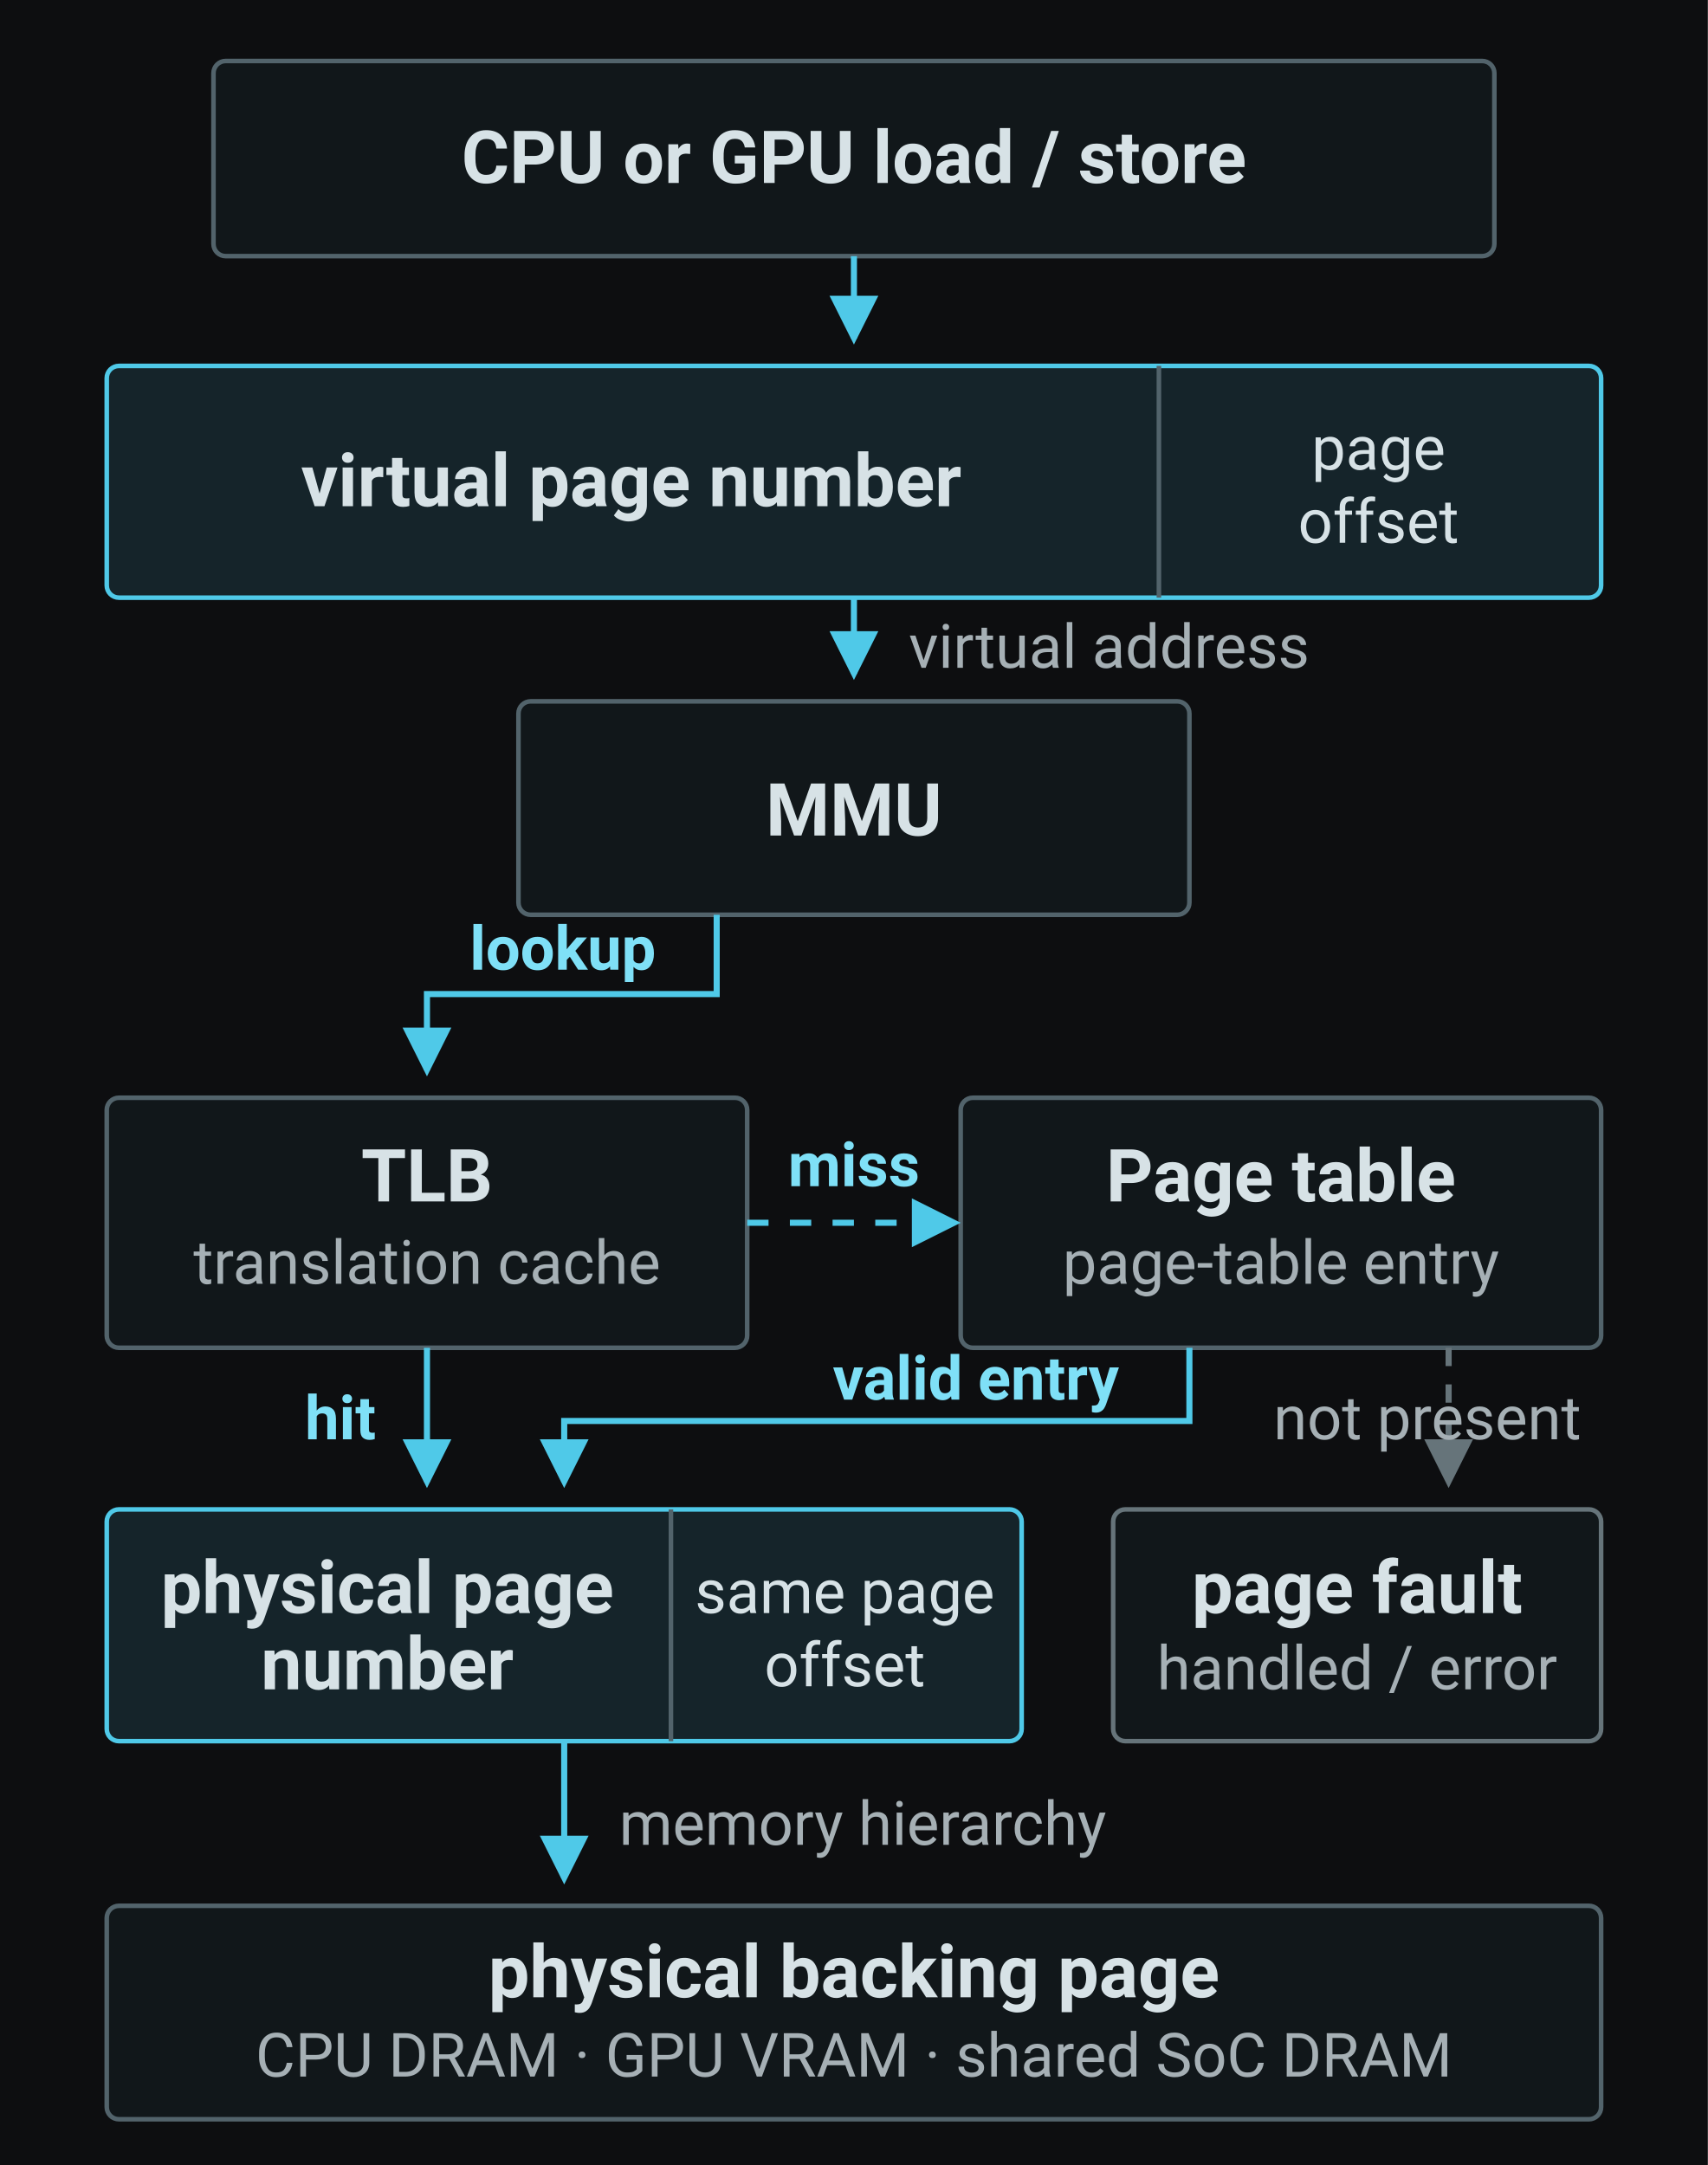
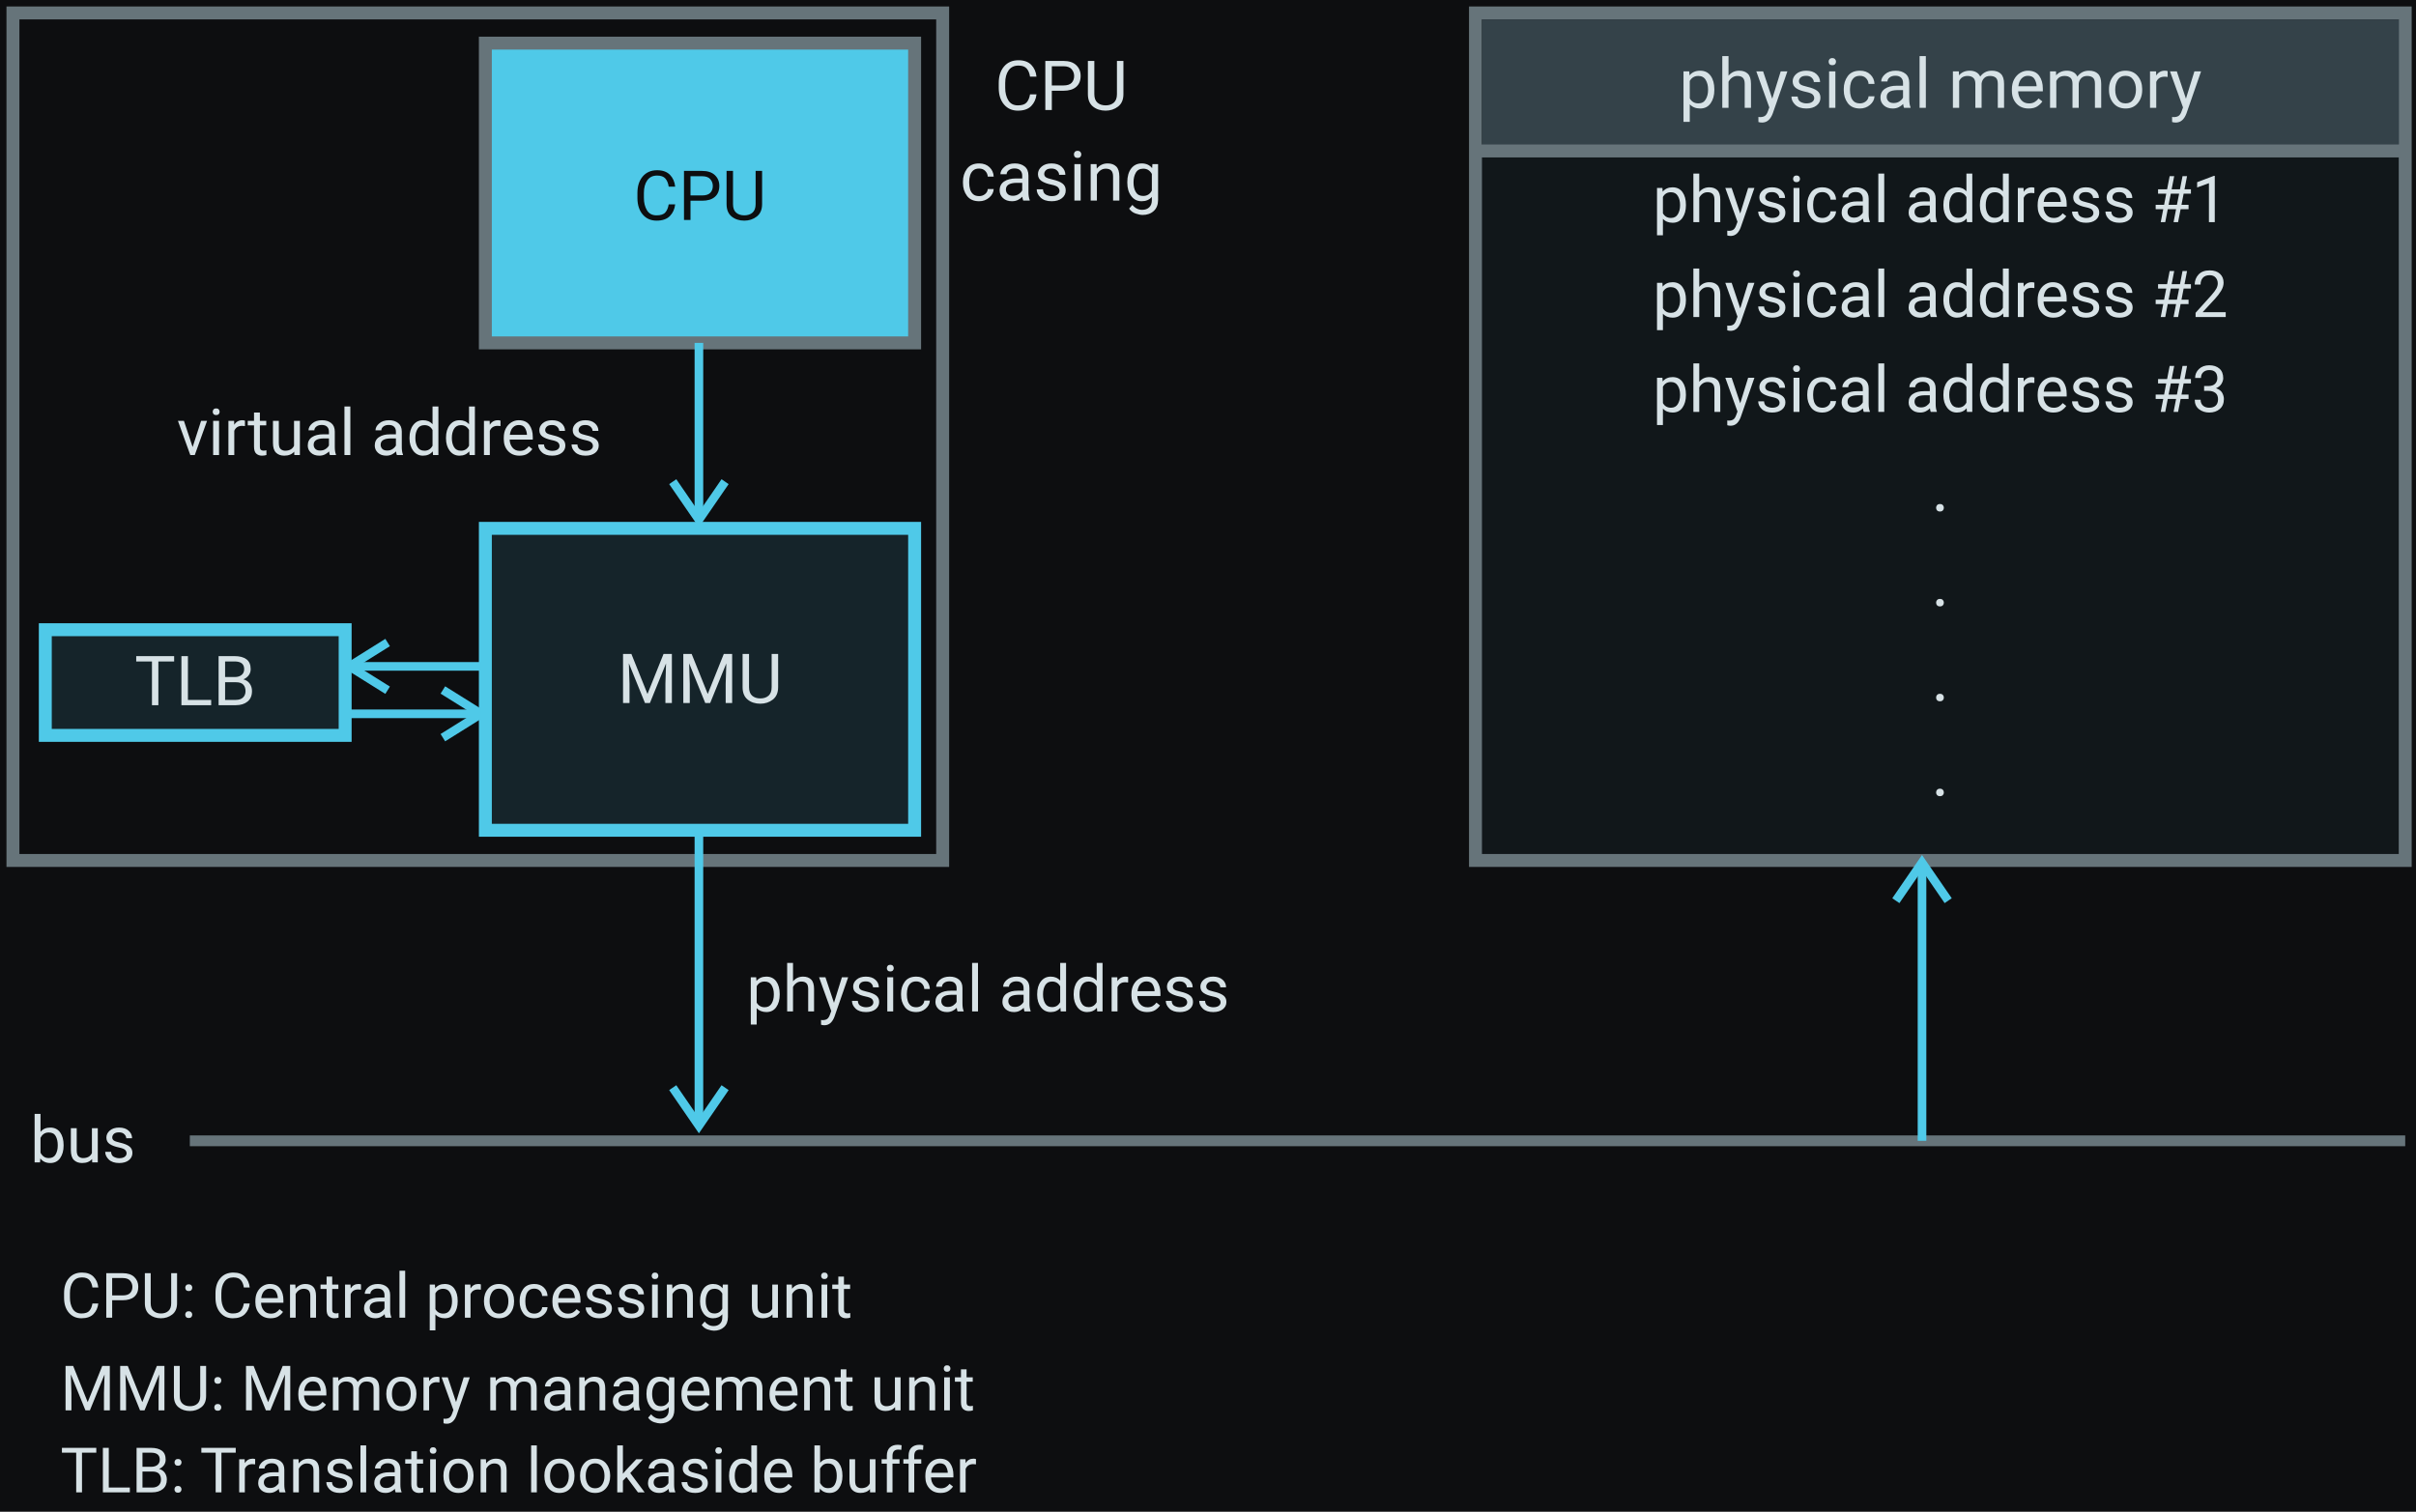
- <svg xmlns="http://www.w3.org/2000/svg" width="560" height="710" viewBox="0 0 560 710" role="img">
+ <svg xmlns="http://www.w3.org/2000/svg" width="1120" height="701" viewBox="0 0 1120 701" role="img">
  <style>
-     text { font-family: 'Roboto', 'Noto Sans KR', -apple-system, BlinkMacSystemFont, sans-serif; }
-     .actor { fill: #d7e2e6; font-size: 24px; font-weight: 700; }
-     .label { fill: #d7e2e6; font-size: 20px; }
-     .accent { fill: #7fe0f7; font-size: 20px; font-weight: 700; }
-     .note { fill: #a6b0b5; font-size: 20px; }
+     text { font-family: 'Roboto', 'Noto Sans KR', -apple-system, BlinkMacSystemFont, sans-serif; font-weight: 400; }
+     .main { fill: #d7e2e6; font-size: 32px; }
+     .label { fill: #d7e2e6; font-size: 30px; }
+     .legend { fill: #d7e2e6; font-size: 29px; }
  </style>
-   <defs>
-     <marker id="cyan-arrow" markerWidth="8" markerHeight="8" refX="7" refY="4" orient="auto">
-       <path d="M0,0 L8,4 L0,8 Z" fill="#4fc9e8" />
-     </marker>
-     <marker id="steel-arrow" markerWidth="8" markerHeight="8" refX="7" refY="4" orient="auto">
-       <path d="M0,0 L8,4 L0,8 Z" fill="#66747a" />
-     </marker>
-   </defs>
-   <rect width="560" height="710" fill="#0d0e10" />
-   <rect x="70" y="20" width="420" height="64" rx="4" fill="#11171a" stroke="#52636b" stroke-width="1.5" />
-   <text x="280" y="60" text-anchor="middle" class="actor">CPU or GPU load / store</text>
-   <line x1="280" y1="84" x2="280" y2="111" stroke="#4fc9e8" stroke-width="2" marker-end="url(#cyan-arrow)" />
-   <rect x="35" y="120" width="490" height="76" rx="4" fill="#15242a" stroke="#4fc9e8" stroke-width="1.5" />
-   <line x1="380" y1="120" x2="380" y2="196" stroke="#52636b" stroke-width="1.5" />
-   <text x="207" y="166" text-anchor="middle" class="actor">virtual page number</text>
-   <text x="452" y="154" text-anchor="middle" class="label">page</text>
-   <text x="452" y="178" text-anchor="middle" class="label">offset</text>
-   <line x1="280" y1="196" x2="280" y2="221" stroke="#4fc9e8" stroke-width="2" marker-end="url(#cyan-arrow)" />
-   <text x="298" y="219" class="note">virtual address</text>
-   <rect x="170" y="230" width="220" height="70" rx="4" fill="#11171a" stroke="#52636b" stroke-width="1.5" />
-   <text x="280" y="274" text-anchor="middle" class="actor">MMU</text>
-   <path d="M235 300 V326 H140 V351" fill="none" stroke="#4fc9e8" stroke-width="2" marker-end="url(#cyan-arrow)" />
-   <text x="154" y="318" class="accent">lookup</text>
-   <rect x="35" y="360" width="210" height="82" rx="4" fill="#11171a" stroke="#52636b" stroke-width="1.5" />
-   <text x="140" y="394" text-anchor="middle" class="actor">TLB</text>
-   <text x="140" y="421" text-anchor="middle" class="note">translation cache</text>
-   <rect x="315" y="360" width="210" height="82" rx="4" fill="#11171a" stroke="#52636b" stroke-width="1.5" />
-   <text x="420" y="394" text-anchor="middle" class="actor">Page table</text>
-   <text x="420" y="421" text-anchor="middle" class="note">page-table entry</text>
-   <line x1="245" y1="401" x2="313" y2="401" stroke="#4fc9e8" stroke-width="2" stroke-dasharray="7 7" marker-end="url(#cyan-arrow)" />
-   <text x="280" y="389" text-anchor="middle" class="accent">miss</text>
-   <path d="M140 442 V486" fill="none" stroke="#4fc9e8" stroke-width="2" marker-end="url(#cyan-arrow)" />
-   <text x="100" y="472" class="accent">hit</text>
-   <path d="M390 442 V466 H185 V486" fill="none" stroke="#4fc9e8" stroke-width="2" marker-end="url(#cyan-arrow)" />
-   <text x="320" y="459" text-anchor="middle" class="accent">valid entry</text>
-   <path d="M475 442 V486" fill="none" stroke="#66747a" stroke-width="2" stroke-dasharray="6 6" marker-end="url(#steel-arrow)" />
-   <text x="468" y="472" text-anchor="middle" class="note">not present</text>
-   <rect x="35" y="495" width="300" height="76" rx="4" fill="#15242a" stroke="#4fc9e8" stroke-width="1.5" />
-   <line x1="220" y1="495" x2="220" y2="571" stroke="#52636b" stroke-width="1.5" />
-   <text x="127" y="529" text-anchor="middle" class="actor">physical page</text>
-   <text x="127" y="554" text-anchor="middle" class="actor">number</text>
-   <text x="277" y="529" text-anchor="middle" class="label">same page</text>
-   <text x="277" y="553" text-anchor="middle" class="label">offset</text>
-   <rect x="365" y="495" width="160" height="76" rx="4" fill="#11171a" stroke="#66747a" stroke-width="1.5" />
-   <text x="445" y="529" text-anchor="middle" class="actor">page fault</text>
-   <text x="445" y="554" text-anchor="middle" class="note">handled / error</text>
-   <line x1="185" y1="571" x2="185" y2="616" stroke="#4fc9e8" stroke-width="2" marker-end="url(#cyan-arrow)" />
-   <text x="203" y="605" class="note">memory hierarchy</text>
-   <rect x="35" y="625" width="490" height="70" rx="4" fill="#11171a" stroke="#52636b" stroke-width="1.5" />
-   <text x="280" y="655" text-anchor="middle" class="actor">physical backing page</text>
-   <text x="280" y="681" text-anchor="middle" class="note">CPU DRAM · GPU VRAM · shared SoC DRAM</text>
+   <rect width="1120" height="701" fill="#0d0e10" />
+   <rect x="6" y="6" width="431" height="393" fill="#0d0e10" stroke="#66747a" stroke-width="6" />
+   <rect x="225" y="20" width="199" height="139" fill="#4fc9e8" stroke="#66747a" stroke-width="6" />
+   <text x="324.5" y="102" text-anchor="middle" fill="#0d0e10" font-size="32">CPU</text>
+   <text x="492" y="51" text-anchor="middle" class="main">CPU</text>
+   <text x="492" y="93" text-anchor="middle" class="main">casing</text>
+   <line x1="324" y1="159" x2="324" y2="239" stroke="#4fc9e8" stroke-width="4" />
+   <path d="M313 225 L324 241 L335 225" fill="none" stroke="#4fc9e8" stroke-width="4" stroke-linecap="square" stroke-linejoin="miter" />
+   <text x="82" y="211" class="label">virtual address</text>
+   <rect x="225" y="245" width="199" height="140" fill="#15242a" stroke="#4fc9e8" stroke-width="6" />
+   <text x="324.5" y="326" text-anchor="middle" class="main">MMU</text>
+   <rect x="21" y="292" width="139" height="49" fill="#15242a" stroke="#4fc9e8" stroke-width="6" />
+   <text x="90.5" y="327" text-anchor="middle" class="main">TLB</text>
+   <line x1="225" y1="309" x2="162" y2="309" stroke="#4fc9e8" stroke-width="4" />
+   <path d="M178 299 L162 309 L178 319" fill="none" stroke="#4fc9e8" stroke-width="4" stroke-linecap="square" stroke-linejoin="miter" />
+   <line x1="160" y1="331" x2="223" y2="331" stroke="#4fc9e8" stroke-width="4" />
+   <path d="M207 321 L223 331 L207 341" fill="none" stroke="#4fc9e8" stroke-width="4" stroke-linecap="square" stroke-linejoin="miter" />
+   <rect x="684" y="6" width="431" height="393" fill="#11171a" stroke="#66747a" stroke-width="6" />
+   <rect x="687" y="9" width="425" height="61" fill="#344249" />
+   <line x1="684" y1="70" x2="1115" y2="70" stroke="#66747a" stroke-width="6" />
+   <text x="899.5" y="50" text-anchor="middle" class="main">physical memory</text>
+   <text x="899.5" y="103" text-anchor="middle" class="label">physical address #1</text>
+   <text x="899.5" y="147" text-anchor="middle" class="label">physical address #2</text>
+   <text x="899.5" y="191" text-anchor="middle" class="label">physical address #3</text>
+   <text x="899.5" y="237" text-anchor="middle" class="main">.</text>
+   <text x="899.5" y="281" text-anchor="middle" class="main">.</text>
+   <text x="899.5" y="325" text-anchor="middle" class="main">.</text>
+   <text x="899.5" y="369" text-anchor="middle" class="main">.</text>
+   <line x1="324" y1="385" x2="324" y2="520" stroke="#4fc9e8" stroke-width="4" />
+   <path d="M313 506 L324 522 L335 506" fill="none" stroke="#4fc9e8" stroke-width="4" stroke-linecap="square" stroke-linejoin="miter" />
+   <text x="346" y="469" class="label">physical address</text>
+   <text x="14" y="539" class="label">bus</text>
+   <line x1="88" y1="529" x2="1115" y2="529" stroke="#66747a" stroke-width="5" />
+   <line x1="891" y1="529" x2="891" y2="402" stroke="#4fc9e8" stroke-width="4" />
+   <path d="M880 416 L891 400 L902 416" fill="none" stroke="#4fc9e8" stroke-width="4" stroke-linecap="square" stroke-linejoin="miter" />
+   <text x="28" y="611" class="legend">CPU: Central processing unit</text>
+   <text x="28" y="654" class="legend">MMU: Memory management unit</text>
+   <text x="28" y="692" class="legend">TLB: Translation lookaside buffer</text>
</svg>
